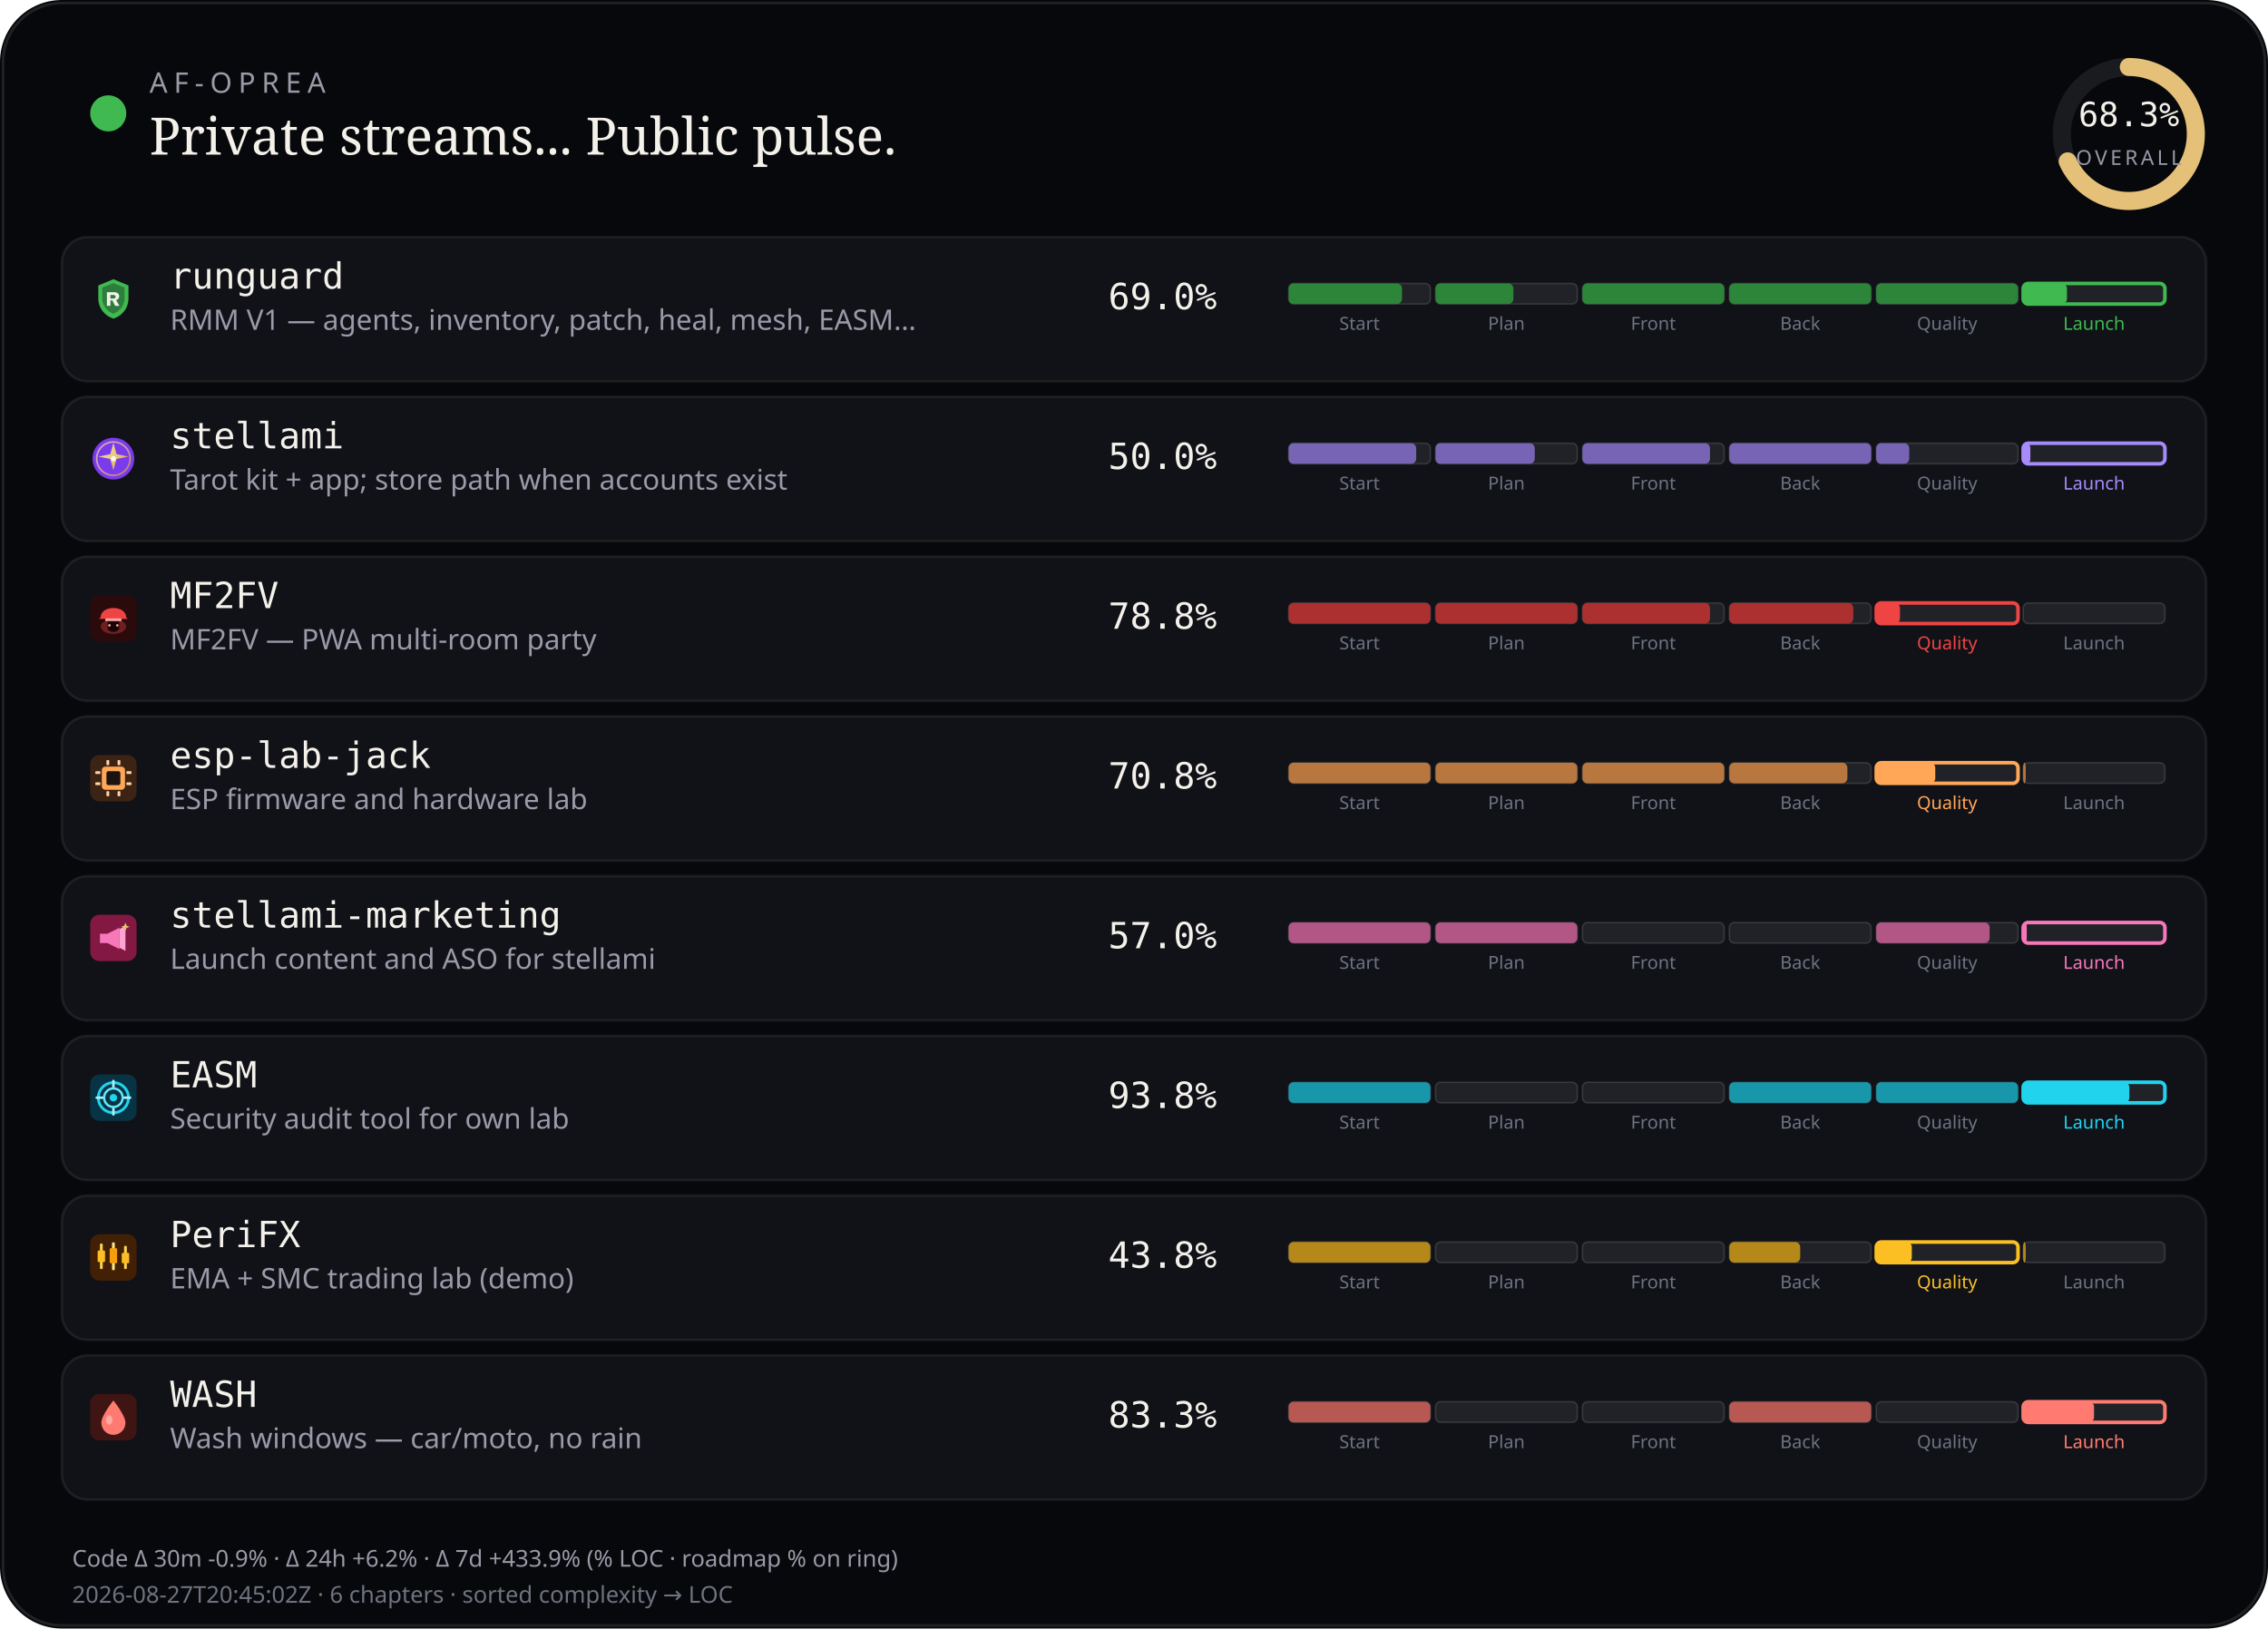
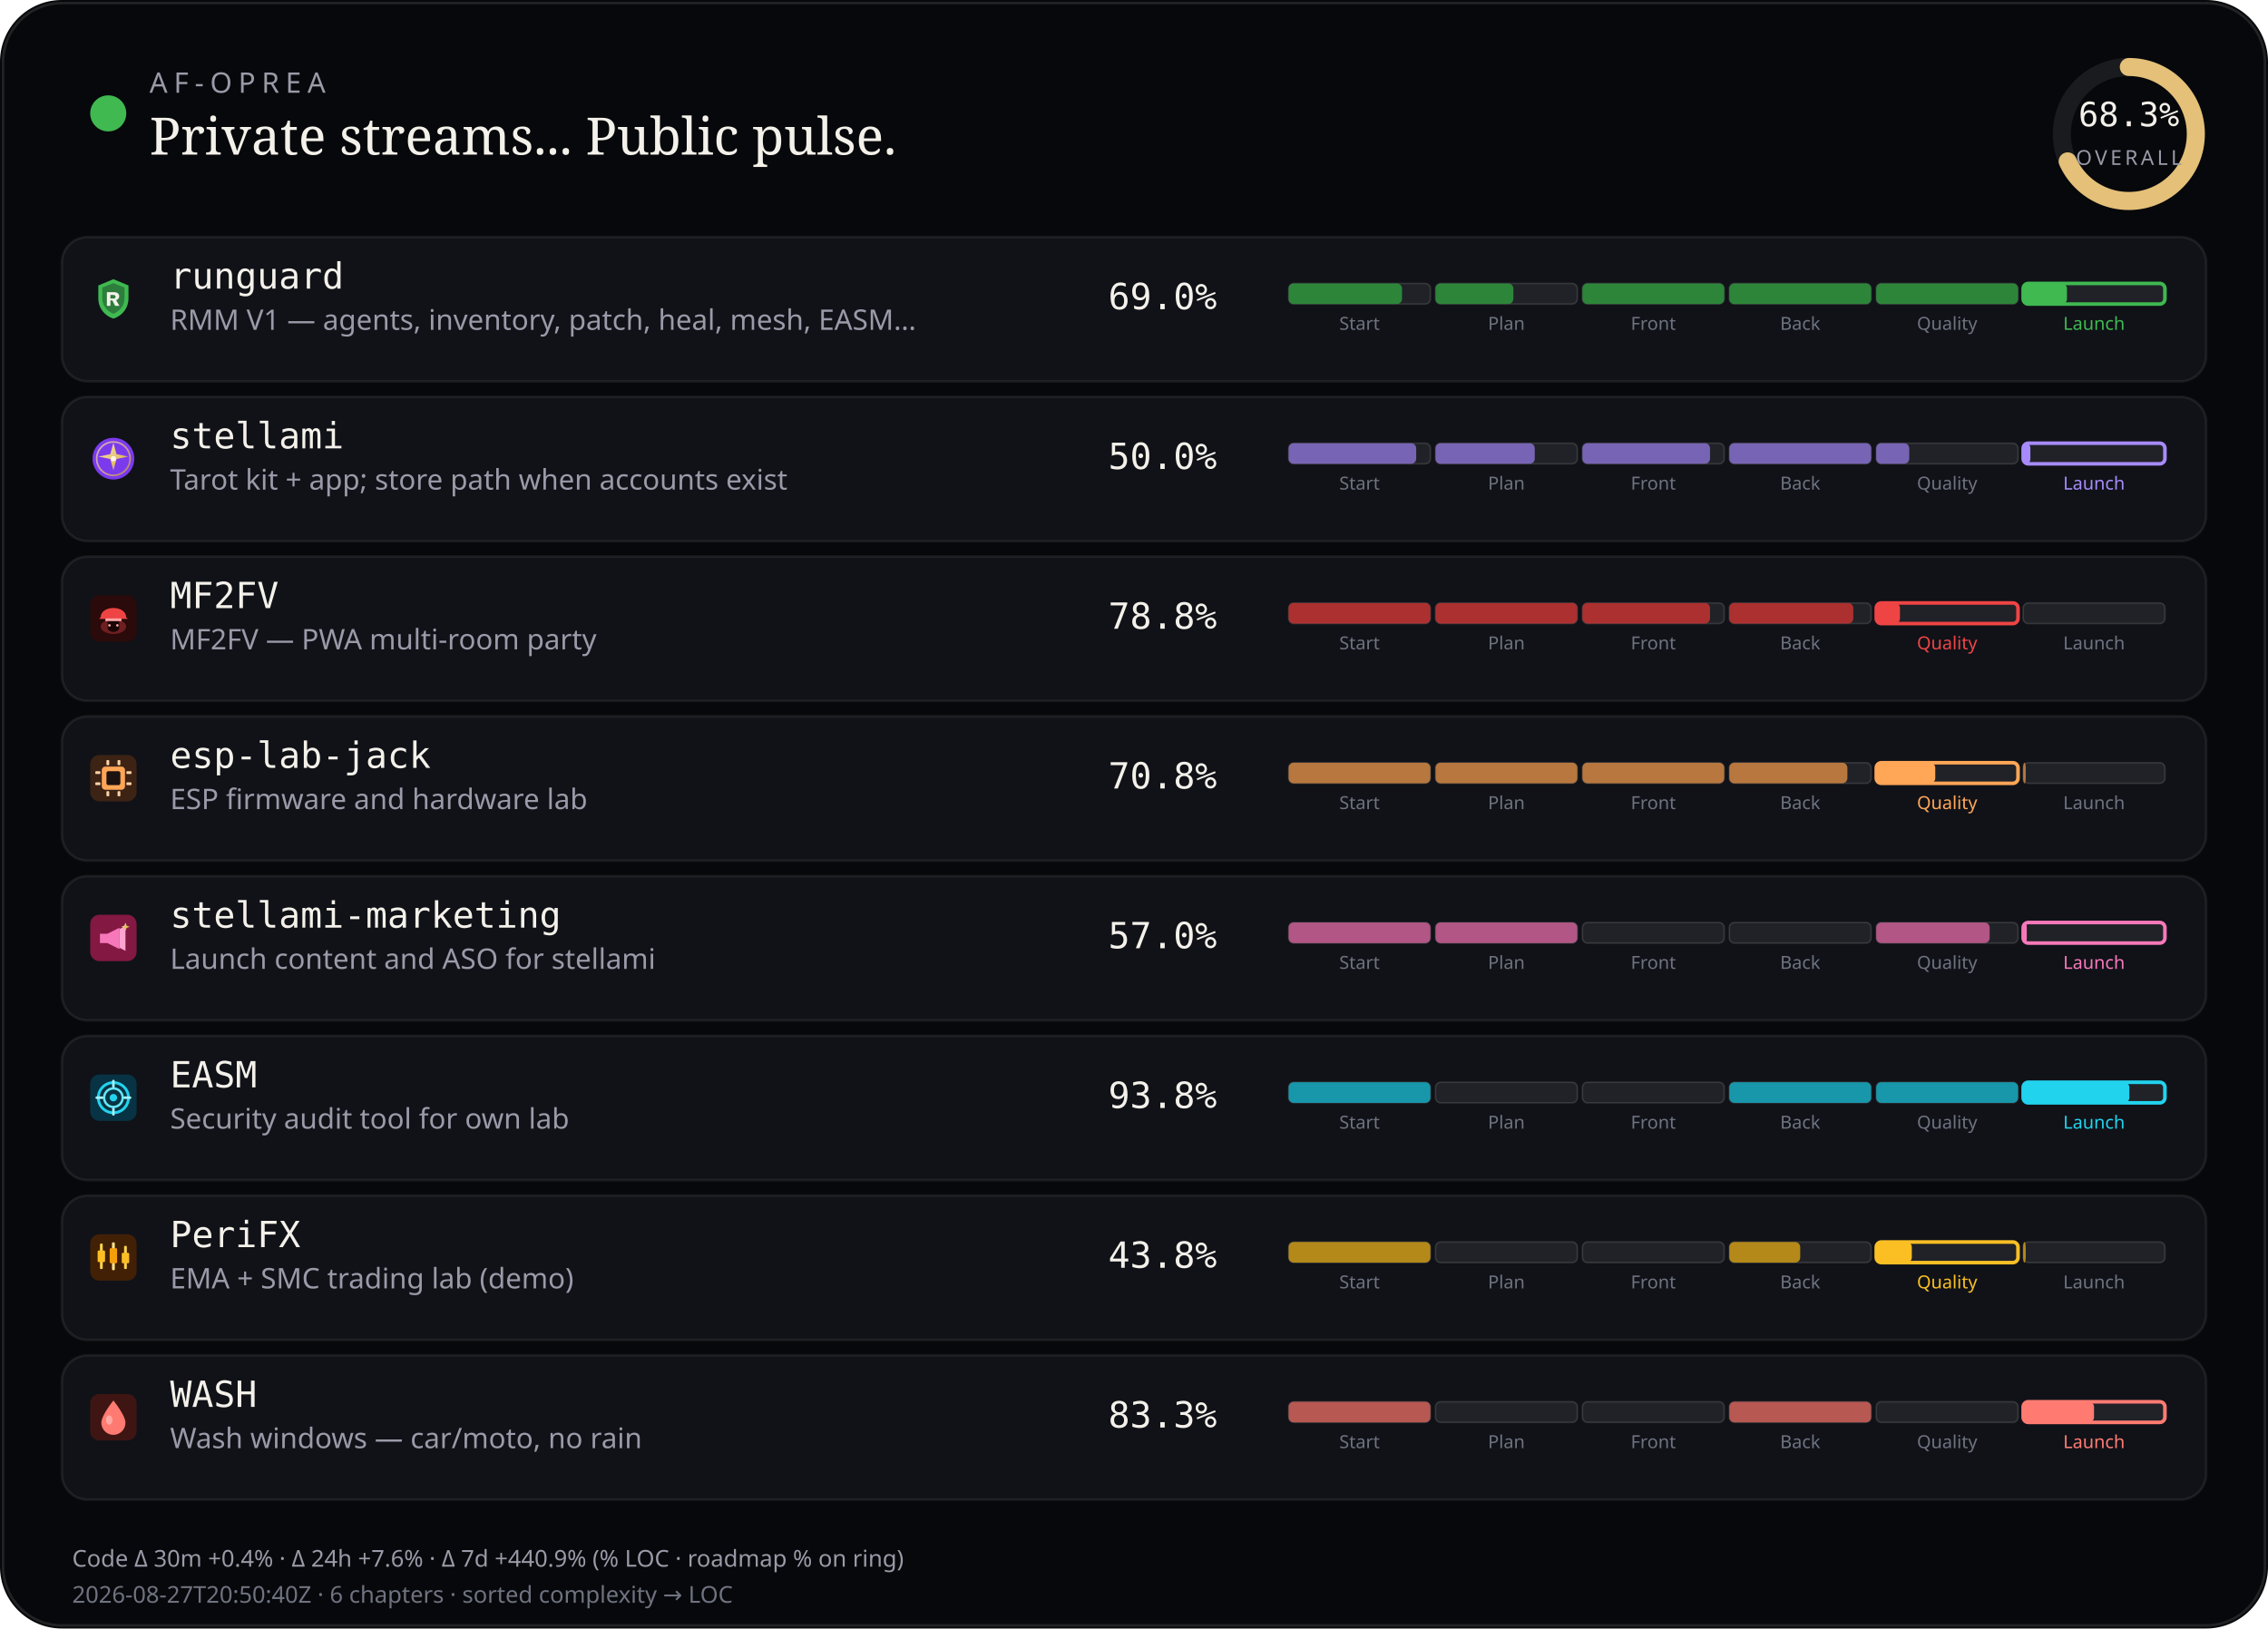
<svg xmlns="http://www.w3.org/2000/svg" viewBox="0 0 880 632" width="880" height="632" role="img" aria-label="AF-Oprea public work pulse">
  <rect width="880" height="632" rx="24" fill="#07080b" />
  <rect x="1.2" y="1.2" width="877.6" height="629.6" rx="22.8" fill="none" stroke="rgba(232,228,214,0.12)" />
  <circle cx="42" cy="44" r="7" fill="#3fb950" />
  <text x="58" y="36" fill="#9a9aa8" font-size="11" font-family="ui-sans-serif, system-ui, sans-serif" letter-spacing="2.4">AF-OPREA</text>
  <text x="58" y="60" fill="#f4f1ea" font-size="20" font-family="ui-serif, Georgia, serif">Private streams... Public pulse.</text>
  <g transform="translate(790,16)">
    <circle cx="36" cy="36" r="26" fill="none" stroke="rgba(255,255,255,0.08)" stroke-width="7" />
    <circle cx="36" cy="36" r="26" fill="none" stroke="#e4c078" stroke-width="7" stroke-linecap="round" stroke-dasharray="163.36" stroke-dashoffset="51.79" transform="rotate(-90 36 36)" />
    <text x="36" y="33" text-anchor="middle" fill="#f4f1ea" font-size="13" font-family="ui-monospace, monospace">68.3%</text>
    <text x="36" y="48" text-anchor="middle" fill="#9a9aa8" font-size="8" font-family="ui-sans-serif, system-ui, sans-serif" letter-spacing="1.2">OVERALL</text>
  </g>
  <rect x="24" y="92" width="832" height="56" rx="10" fill="#101218" stroke="rgba(232,228,214,0.08)" />
  <g id="stream_logo_runguard" class="stream_logo" data-stream="runguard" transform="translate(35.0,107.0) scale(0.9)" opacity="1.0">
    <path fill="#3fb950" d="M10 1.5 L16.5 4.2 V9.8 C16.5 14.1 13.6 17.4 10 18.5 C6.4 17.4 3.5 14.1 3.5 9.8 V4.2 Z" />
    <path fill="#0d1117" fill-opacity=".35" d="M10 3.2 L14.8 5.1 V9.7 C14.8 12.9 12.6 15.4 10 16.4 C7.4 15.4 5.2 12.9 5.2 9.7 V5.1 Z" />
    <path fill="#f4f1ea" d="M7.2 7.1h3.1c1.35 0 2.2.7 2.2 1.75 0 .85-.5 1.45-1.35 1.65L12.6 13h-1.85l-1.2-2.35H8.7V13H7.2V7.1zm1.5 1.2v1.55h1.35c.55 0 .9-.28.9-.75s-.35-.8-.9-.8H8.7z" />
  </g>
  <use class="stream_logo" data-stream="runguard" href="#stream_logo_runguard" x="35.0" y="107.0" width="18" height="18" opacity="0" />
  <text x="66" y="112" fill="#f4f1ea" font-size="14" font-family="ui-monospace, SFMono-Regular, monospace">runguard</text>
  <text x="66" y="128" fill="#9a9aa8" font-size="11" font-family="ui-sans-serif, system-ui, sans-serif">RMM V1 — agents, inventory, patch, heal, mesh, EASM…</text>
  <text x="430" y="120" fill="#f4f1ea" font-size="14" font-family="ui-monospace, SFMono-Regular, monospace">69.0%</text>
  <rect x="500.0" y="110.0" width="55.0" height="8.0" rx="2" fill="rgba(255,255,255,0.07)" stroke="rgba(232,228,214,0.14)" stroke-width="0.6" />
  <rect x="500.0" y="110.0" width="44.0" height="8.0" rx="2" fill="#2d8539" />
  <text x="527.5" y="128.0" text-anchor="middle" fill="#6f7380" font-size="7" font-family="ui-sans-serif, system-ui, sans-serif">Start</text>
  <rect x="557.0" y="110.0" width="55.0" height="8.0" rx="2" fill="rgba(255,255,255,0.07)" stroke="rgba(232,228,214,0.14)" stroke-width="0.6" />
  <rect x="557.0" y="110.0" width="30.2" height="8.0" rx="2" fill="#2d8539" />
  <text x="584.5" y="128.0" text-anchor="middle" fill="#6f7380" font-size="7" font-family="ui-sans-serif, system-ui, sans-serif">Plan</text>
  <rect x="614.0" y="110.0" width="55.0" height="8.0" rx="2" fill="rgba(255,255,255,0.07)" stroke="rgba(232,228,214,0.14)" stroke-width="0.6" />
  <rect x="614.0" y="110.0" width="55.0" height="8.0" rx="2" fill="#2d8539" />
  <text x="641.5" y="128.0" text-anchor="middle" fill="#6f7380" font-size="7" font-family="ui-sans-serif, system-ui, sans-serif">Front</text>
  <rect x="671.0" y="110.0" width="55.0" height="8.0" rx="2" fill="rgba(255,255,255,0.07)" stroke="rgba(232,228,214,0.14)" stroke-width="0.6" />
  <rect x="671.0" y="110.0" width="55.0" height="8.0" rx="2" fill="#2d8539" />
  <text x="698.5" y="128.0" text-anchor="middle" fill="#6f7380" font-size="7" font-family="ui-sans-serif, system-ui, sans-serif">Back</text>
  <rect x="728.0" y="110.0" width="55.0" height="8.0" rx="2" fill="rgba(255,255,255,0.07)" stroke="rgba(232,228,214,0.14)" stroke-width="0.6" />
  <rect x="728.0" y="110.0" width="55.0" height="8.0" rx="2" fill="#2d8539" />
  <text x="755.5" y="128.0" text-anchor="middle" fill="#6f7380" font-size="7" font-family="ui-sans-serif, system-ui, sans-serif">Quality</text>
  <rect x="785.0" y="110.0" width="55.0" height="8.0" rx="2" fill="rgba(255,255,255,0.07)" stroke="#3fb950" stroke-width="1.4" />
  <rect x="785.0" y="110.0" width="17.0" height="8.0" rx="2" fill="#3fb950" />
  <text x="812.5" y="128.0" text-anchor="middle" fill="#3fb950" font-size="7" font-family="ui-sans-serif, system-ui, sans-serif">Launch</text>
  <rect x="24" y="154" width="832" height="56" rx="10" fill="#101218" stroke="rgba(232,228,214,0.08)" />
  <g id="stream_logo_stellami" class="stream_logo" data-stream="stellami" transform="translate(35.0,169.0) scale(0.9)" opacity="1.0">
    <defs>
      <linearGradient id="stream_logo_stellami-stellami-gold" x1="0%" y1="0%" x2="100%" y2="100%">
        <stop offset="0%" stop-color="#f5e6a8" />
        <stop offset="55%" stop-color="#e8c57a" />
        <stop offset="100%" stop-color="#c9a227" />
      </linearGradient>
    </defs>
    <circle cx="10" cy="10" r="9" fill="#7c3aed" />
    <circle cx="10" cy="10" r="7.2" fill="none" stroke="url(#stream_logo_stellami-stellami-gold)" stroke-width="0.7" opacity=".7" />
    <path fill="url(#stream_logo_stellami-stellami-gold)" d="M10 3.2 L11.35 8.05 L16.4 9.1 L11.35 10.15 L10 15 L8.65 10.15 L3.6 9.1 L8.65 8.05 Z" />
    <circle cx="10" cy="10" r="1.15" fill="#fff8e8" />
  </g>
  <use class="stream_logo" data-stream="stellami" href="#stream_logo_stellami" x="35.0" y="169.0" width="18" height="18" opacity="0" />
  <text x="66" y="174" fill="#f4f1ea" font-size="14" font-family="ui-monospace, SFMono-Regular, monospace">stellami</text>
  <text x="66" y="190" fill="#9a9aa8" font-size="11" font-family="ui-sans-serif, system-ui, sans-serif">Tarot kit + app; store path when accounts exist</text>
  <text x="430" y="182" fill="#f4f1ea" font-size="14" font-family="ui-monospace, SFMono-Regular, monospace">50.0%</text>
  <rect x="500.0" y="172.0" width="55.0" height="8.0" rx="2" fill="rgba(255,255,255,0.07)" stroke="rgba(232,228,214,0.14)" stroke-width="0.6" />
  <rect x="500.0" y="172.0" width="49.5" height="8.0" rx="2" fill="#7864b4" />
  <text x="527.5" y="190.0" text-anchor="middle" fill="#6f7380" font-size="7" font-family="ui-sans-serif, system-ui, sans-serif">Start</text>
  <rect x="557.0" y="172.0" width="55.0" height="8.0" rx="2" fill="rgba(255,255,255,0.07)" stroke="rgba(232,228,214,0.14)" stroke-width="0.6" />
  <rect x="557.0" y="172.0" width="38.5" height="8.0" rx="2" fill="#7864b4" />
  <text x="584.5" y="190.0" text-anchor="middle" fill="#6f7380" font-size="7" font-family="ui-sans-serif, system-ui, sans-serif">Plan</text>
  <rect x="614.0" y="172.0" width="55.0" height="8.0" rx="2" fill="rgba(255,255,255,0.07)" stroke="rgba(232,228,214,0.14)" stroke-width="0.6" />
  <rect x="614.0" y="172.0" width="49.5" height="8.0" rx="2" fill="#7864b4" />
  <text x="641.5" y="190.0" text-anchor="middle" fill="#6f7380" font-size="7" font-family="ui-sans-serif, system-ui, sans-serif">Front</text>
  <rect x="671.0" y="172.0" width="55.0" height="8.0" rx="2" fill="rgba(255,255,255,0.07)" stroke="rgba(232,228,214,0.14)" stroke-width="0.6" />
  <rect x="671.0" y="172.0" width="55.0" height="8.0" rx="2" fill="#7864b4" />
  <text x="698.5" y="190.0" text-anchor="middle" fill="#6f7380" font-size="7" font-family="ui-sans-serif, system-ui, sans-serif">Back</text>
  <rect x="728.0" y="172.0" width="55.0" height="8.0" rx="2" fill="rgba(255,255,255,0.07)" stroke="rgba(232,228,214,0.14)" stroke-width="0.6" />
  <rect x="728.0" y="172.0" width="12.8" height="8.0" rx="2" fill="#7864b4" />
  <text x="755.5" y="190.0" text-anchor="middle" fill="#6f7380" font-size="7" font-family="ui-sans-serif, system-ui, sans-serif">Quality</text>
  <rect x="785.0" y="172.0" width="55.0" height="8.0" rx="2" fill="rgba(255,255,255,0.07)" stroke="#a78bfa" stroke-width="1.4" />
  <rect x="785.0" y="172.0" width="2.8" height="8.0" rx="2" fill="#a78bfa" />
  <text x="812.5" y="190.0" text-anchor="middle" fill="#a78bfa" font-size="7" font-family="ui-sans-serif, system-ui, sans-serif">Launch</text>
  <rect x="24" y="216" width="832" height="56" rx="10" fill="#101218" stroke="rgba(232,228,214,0.08)" />
  <g id="stream_logo_mf2fv" class="stream_logo" data-stream="mf2fv" transform="translate(35.0,231.0) scale(0.9)" opacity="1.0">
    <rect width="20" height="20" rx="4" fill="#2a0a0a" />
    <ellipse cx="10" cy="13.5" rx="5.5" ry="3.2" fill="#ef4444" opacity=".35" />
    <path fill="#ef4444" d="M4.5 9.5 C4.5 7.2 6.8 5.5 10 5.5 S15.5 7.2 15.5 9.5 L16.2 10.2 H3.8 Z" />
    <rect x="6.5" y="10" width="7" height="1.2" rx="0.4" fill="#fca5a5" />
    <path fill="#1a0505" d="M7.5 11.2 h5 v2.8 c0 1-1.1 1.8-2.5 1.8 s-2.5-.8-2.5-1.8 v-2.8z" />
    <circle cx="8.3" cy="13" r="0.55" fill="#fca5a5" />
    <circle cx="11.7" cy="13" r="0.55" fill="#fca5a5" />
  </g>
  <use class="stream_logo" data-stream="mf2fv" href="#stream_logo_mf2fv" x="35.0" y="231.0" width="18" height="18" opacity="0" />
  <text x="66" y="236" fill="#f4f1ea" font-size="14" font-family="ui-monospace, SFMono-Regular, monospace">MF2FV</text>
  <text x="66" y="252" fill="#9a9aa8" font-size="11" font-family="ui-sans-serif, system-ui, sans-serif">MF2FV — PWA multi-room party</text>
  <text x="430" y="244" fill="#f4f1ea" font-size="14" font-family="ui-monospace, SFMono-Regular, monospace">78.8%</text>
  <rect x="500.0" y="234.0" width="55.0" height="8.0" rx="2" fill="rgba(255,255,255,0.07)" stroke="rgba(232,228,214,0.14)" stroke-width="0.6" />
  <rect x="500.0" y="234.0" width="55.0" height="8.0" rx="2" fill="#ac3030" />
  <text x="527.5" y="252.0" text-anchor="middle" fill="#6f7380" font-size="7" font-family="ui-sans-serif, system-ui, sans-serif">Start</text>
  <rect x="557.0" y="234.0" width="55.0" height="8.0" rx="2" fill="rgba(255,255,255,0.07)" stroke="rgba(232,228,214,0.14)" stroke-width="0.6" />
  <rect x="557.0" y="234.0" width="55.0" height="8.0" rx="2" fill="#ac3030" />
  <text x="584.5" y="252.0" text-anchor="middle" fill="#6f7380" font-size="7" font-family="ui-sans-serif, system-ui, sans-serif">Plan</text>
  <rect x="614.0" y="234.0" width="55.0" height="8.0" rx="2" fill="rgba(255,255,255,0.07)" stroke="rgba(232,228,214,0.14)" stroke-width="0.6" />
  <rect x="614.0" y="234.0" width="49.5" height="8.0" rx="2" fill="#ac3030" />
  <text x="641.5" y="252.0" text-anchor="middle" fill="#6f7380" font-size="7" font-family="ui-sans-serif, system-ui, sans-serif">Front</text>
  <rect x="671.0" y="234.0" width="55.0" height="8.0" rx="2" fill="rgba(255,255,255,0.07)" stroke="rgba(232,228,214,0.14)" stroke-width="0.6" />
  <rect x="671.0" y="234.0" width="48.1" height="8.0" rx="2" fill="#ac3030" />
  <text x="698.5" y="252.0" text-anchor="middle" fill="#6f7380" font-size="7" font-family="ui-sans-serif, system-ui, sans-serif">Back</text>
  <rect x="728.0" y="234.0" width="55.0" height="8.0" rx="2" fill="rgba(255,255,255,0.07)" stroke="#ef4444" stroke-width="1.4" />
  <rect x="728.0" y="234.0" width="9.2" height="8.0" rx="2" fill="#ef4444" />
  <text x="755.5" y="252.0" text-anchor="middle" fill="#ef4444" font-size="7" font-family="ui-sans-serif, system-ui, sans-serif">Quality</text>
  <rect x="785.0" y="234.0" width="55.0" height="8.0" rx="2" fill="rgba(255,255,255,0.07)" stroke="rgba(232,228,214,0.14)" stroke-width="0.6" />
  <text x="812.5" y="252.0" text-anchor="middle" fill="#6f7380" font-size="7" font-family="ui-sans-serif, system-ui, sans-serif">Launch</text>
  <rect x="24" y="278" width="832" height="56" rx="10" fill="#101218" stroke="rgba(232,228,214,0.08)" />
  <g id="stream_logo_esp-lab-jack" class="stream_logo" data-stream="esp-lab-jack" transform="translate(35.0,293.0) scale(0.9)" opacity="1.0">
    <rect width="20" height="20" rx="4" fill="#3d2314" />
    <rect x="5" y="5" width="10" height="10" rx="1.5" fill="#ffa657" />
    <rect x="7" y="7" width="6" height="6" rx="0.8" fill="#1c1210" />
    <rect x="2.2" y="7" width="2.2" height="1.2" rx="0.3" fill="#ffd4a8" />
    <rect x="2.2" y="11.8" width="2.2" height="1.2" rx="0.3" fill="#ffd4a8" />
    <rect x="15.6" y="7" width="2.2" height="1.2" rx="0.3" fill="#ffd4a8" />
    <rect x="15.6" y="11.8" width="2.2" height="1.2" rx="0.3" fill="#ffd4a8" />
    <rect x="7" y="2.2" width="1.2" height="2.2" rx="0.3" fill="#ffd4a8" />
    <rect x="11.8" y="2.2" width="1.2" height="2.2" rx="0.3" fill="#ffd4a8" />
    <rect x="7" y="15.6" width="1.2" height="2.2" rx="0.3" fill="#ffd4a8" />
    <rect x="11.8" y="15.6" width="1.2" height="2.2" rx="0.3" fill="#ffd4a8" />
  </g>
  <use class="stream_logo" data-stream="esp-lab-jack" href="#stream_logo_esp-lab-jack" x="35.0" y="293.0" width="18" height="18" opacity="0" />
  <text x="66" y="298" fill="#f4f1ea" font-size="14" font-family="ui-monospace, SFMono-Regular, monospace">esp-lab-jack</text>
  <text x="66" y="314" fill="#9a9aa8" font-size="11" font-family="ui-sans-serif, system-ui, sans-serif">ESP firmware and hardware lab</text>
  <text x="430" y="306" fill="#f4f1ea" font-size="14" font-family="ui-monospace, SFMono-Regular, monospace">70.8%</text>
  <rect x="500.0" y="296.0" width="55.0" height="8.0" rx="2" fill="rgba(255,255,255,0.07)" stroke="rgba(232,228,214,0.14)" stroke-width="0.6" />
  <rect x="500.0" y="296.0" width="55.0" height="8.0" rx="2" fill="#b7773e" />
  <text x="527.5" y="314.0" text-anchor="middle" fill="#6f7380" font-size="7" font-family="ui-sans-serif, system-ui, sans-serif">Start</text>
  <rect x="557.0" y="296.0" width="55.0" height="8.0" rx="2" fill="rgba(255,255,255,0.07)" stroke="rgba(232,228,214,0.14)" stroke-width="0.6" />
  <rect x="557.0" y="296.0" width="55.0" height="8.0" rx="2" fill="#b7773e" />
  <text x="584.5" y="314.0" text-anchor="middle" fill="#6f7380" font-size="7" font-family="ui-sans-serif, system-ui, sans-serif">Plan</text>
  <rect x="614.0" y="296.0" width="55.0" height="8.0" rx="2" fill="rgba(255,255,255,0.07)" stroke="rgba(232,228,214,0.14)" stroke-width="0.6" />
  <rect x="614.0" y="296.0" width="55.0" height="8.0" rx="2" fill="#b7773e" />
  <text x="641.5" y="314.0" text-anchor="middle" fill="#6f7380" font-size="7" font-family="ui-sans-serif, system-ui, sans-serif">Front</text>
  <rect x="671.0" y="296.0" width="55.0" height="8.0" rx="2" fill="rgba(255,255,255,0.07)" stroke="rgba(232,228,214,0.14)" stroke-width="0.6" />
  <rect x="671.0" y="296.0" width="45.8" height="8.0" rx="2" fill="#b7773e" />
  <text x="698.5" y="314.0" text-anchor="middle" fill="#6f7380" font-size="7" font-family="ui-sans-serif, system-ui, sans-serif">Back</text>
  <rect x="728.0" y="296.0" width="55.0" height="8.0" rx="2" fill="rgba(255,255,255,0.07)" stroke="#ffa657" stroke-width="1.4" />
  <rect x="728.0" y="296.0" width="22.9" height="8.0" rx="2" fill="#ffa657" />
  <text x="755.5" y="314.0" text-anchor="middle" fill="#ffa657" font-size="7" font-family="ui-sans-serif, system-ui, sans-serif">Quality</text>
  <rect x="785.0" y="296.0" width="55.0" height="8.0" rx="2" fill="rgba(255,255,255,0.07)" stroke="rgba(232,228,214,0.14)" stroke-width="0.6" />
  <rect x="785.0" y="296.0" width="1.0" height="8.0" rx="2" fill="#b7773e" />
  <text x="812.5" y="314.0" text-anchor="middle" fill="#6f7380" font-size="7" font-family="ui-sans-serif, system-ui, sans-serif">Launch</text>
  <rect x="24" y="340" width="832" height="56" rx="10" fill="#101218" stroke="rgba(232,228,214,0.08)" />
  <g id="stream_logo_stellami-marketing" class="stream_logo" data-stream="stellami-marketing" transform="translate(35.0,355.0) scale(0.9)" opacity="1.0">
    <defs>
      <linearGradient id="stream_logo_stellami-marketing-smkt-gold" x1="0%" y1="0%" x2="100%" y2="100%">
        <stop offset="0%" stop-color="#f5e6a8" />
        <stop offset="100%" stop-color="#c9a227" />
      </linearGradient>
    </defs>
    <rect width="20" height="20" rx="4" fill="#831843" />
    <path fill="#f778ba" d="M4.2 8.2h3.2l5.2-2.6v9.2l-5.2-2.6H4.2z" />
    <path fill="#fda4d0" d="M12.6 6.2l2.6-1.4v10.8l-2.6-1.4z" />
    <path fill="url(#stream_logo_stellami-marketing-smkt-gold)" d="M15.2 3.4 L15.7 4.7 L17 5.2 L15.7 5.7 L15.2 7 L14.7 5.7 L13.4 5.2 L14.7 4.7 Z" />
  </g>
  <use class="stream_logo" data-stream="stellami-marketing" href="#stream_logo_stellami-marketing" x="35.0" y="355.0" width="18" height="18" opacity="0" />
  <text x="66" y="360" fill="#f4f1ea" font-size="14" font-family="ui-monospace, SFMono-Regular, monospace">stellami-marketing</text>
  <text x="66" y="376" fill="#9a9aa8" font-size="11" font-family="ui-sans-serif, system-ui, sans-serif">Launch content and ASO for stellami</text>
  <text x="430" y="368" fill="#f4f1ea" font-size="14" font-family="ui-monospace, SFMono-Regular, monospace">57.0%</text>
  <rect x="500.0" y="358.0" width="55.0" height="8.0" rx="2" fill="rgba(255,255,255,0.07)" stroke="rgba(232,228,214,0.14)" stroke-width="0.6" />
  <rect x="500.0" y="358.0" width="55.0" height="8.0" rx="2" fill="#b15685" />
  <text x="527.5" y="376.0" text-anchor="middle" fill="#6f7380" font-size="7" font-family="ui-sans-serif, system-ui, sans-serif">Start</text>
  <rect x="557.0" y="358.0" width="55.0" height="8.0" rx="2" fill="rgba(255,255,255,0.07)" stroke="rgba(232,228,214,0.14)" stroke-width="0.6" />
  <rect x="557.0" y="358.0" width="55.0" height="8.0" rx="2" fill="#b15685" />
  <text x="584.5" y="376.0" text-anchor="middle" fill="#6f7380" font-size="7" font-family="ui-sans-serif, system-ui, sans-serif">Plan</text>
  <rect x="614.0" y="358.0" width="55.0" height="8.0" rx="2" fill="rgba(255,255,255,0.07)" stroke="rgba(232,228,214,0.14)" stroke-width="0.6" />
  <text x="641.5" y="376.0" text-anchor="middle" fill="#6f7380" font-size="7" font-family="ui-sans-serif, system-ui, sans-serif">Front</text>
  <rect x="671.0" y="358.0" width="55.0" height="8.0" rx="2" fill="rgba(255,255,255,0.07)" stroke="rgba(232,228,214,0.14)" stroke-width="0.6" />
  <text x="698.5" y="376.0" text-anchor="middle" fill="#6f7380" font-size="7" font-family="ui-sans-serif, system-ui, sans-serif">Back</text>
  <rect x="728.0" y="358.0" width="55.0" height="8.0" rx="2" fill="rgba(255,255,255,0.07)" stroke="rgba(232,228,214,0.14)" stroke-width="0.6" />
  <rect x="728.0" y="358.0" width="44.0" height="8.0" rx="2" fill="#b15685" />
  <text x="755.5" y="376.0" text-anchor="middle" fill="#6f7380" font-size="7" font-family="ui-sans-serif, system-ui, sans-serif">Quality</text>
  <rect x="785.0" y="358.0" width="55.0" height="8.0" rx="2" fill="rgba(255,255,255,0.07)" stroke="#f778ba" stroke-width="1.4" />
  <rect x="785.0" y="358.0" width="1.4" height="8.0" rx="2" fill="#f778ba" />
  <text x="812.5" y="376.0" text-anchor="middle" fill="#f778ba" font-size="7" font-family="ui-sans-serif, system-ui, sans-serif">Launch</text>
  <rect x="24" y="402" width="832" height="56" rx="10" fill="#101218" stroke="rgba(232,228,214,0.08)" />
  <g id="stream_logo_easm" class="stream_logo" data-stream="easm" transform="translate(35.0,417.0) scale(0.9)" opacity="1.0">
    <rect width="20" height="20" rx="4" fill="#083344" />
    <circle cx="10" cy="10" r="6.5" fill="none" stroke="#22d3ee" stroke-width="1.2" />
    <circle cx="10" cy="10" r="4" fill="none" stroke="#67e8f9" stroke-width="1" />
    <circle cx="10" cy="10" r="1.6" fill="#22d3ee" />
    <path d="M10 2.8 V5.2 M10 14.8 V17.2 M2.8 10 H5.2 M14.8 10 H17.2" stroke="#a5f3fc" stroke-width="1.1" stroke-linecap="round" />
  </g>
  <use class="stream_logo" data-stream="easm" href="#stream_logo_easm" x="35.0" y="417.0" width="18" height="18" opacity="0" />
  <text x="66" y="422" fill="#f4f1ea" font-size="14" font-family="ui-monospace, SFMono-Regular, monospace">EASM</text>
  <text x="66" y="438" fill="#9a9aa8" font-size="11" font-family="ui-sans-serif, system-ui, sans-serif">Security audit tool for own lab</text>
  <text x="430" y="430" fill="#f4f1ea" font-size="14" font-family="ui-monospace, SFMono-Regular, monospace">93.8%</text>
  <rect x="500.0" y="420.0" width="55.0" height="8.0" rx="2" fill="rgba(255,255,255,0.07)" stroke="rgba(232,228,214,0.14)" stroke-width="0.6" />
  <rect x="500.0" y="420.0" width="55.0" height="8.0" rx="2" fill="#1897ab" />
  <text x="527.5" y="438.0" text-anchor="middle" fill="#6f7380" font-size="7" font-family="ui-sans-serif, system-ui, sans-serif">Start</text>
  <rect x="557.0" y="420.0" width="55.0" height="8.0" rx="2" fill="rgba(255,255,255,0.07)" stroke="rgba(232,228,214,0.14)" stroke-width="0.6" />
  <text x="584.5" y="438.0" text-anchor="middle" fill="#6f7380" font-size="7" font-family="ui-sans-serif, system-ui, sans-serif">Plan</text>
  <rect x="614.0" y="420.0" width="55.0" height="8.0" rx="2" fill="rgba(255,255,255,0.07)" stroke="rgba(232,228,214,0.14)" stroke-width="0.6" />
  <text x="641.5" y="438.0" text-anchor="middle" fill="#6f7380" font-size="7" font-family="ui-sans-serif, system-ui, sans-serif">Front</text>
  <rect x="671.0" y="420.0" width="55.0" height="8.0" rx="2" fill="rgba(255,255,255,0.07)" stroke="rgba(232,228,214,0.14)" stroke-width="0.6" />
  <rect x="671.0" y="420.0" width="55.0" height="8.0" rx="2" fill="#1897ab" />
  <text x="698.5" y="438.0" text-anchor="middle" fill="#6f7380" font-size="7" font-family="ui-sans-serif, system-ui, sans-serif">Back</text>
  <rect x="728.0" y="420.0" width="55.0" height="8.0" rx="2" fill="rgba(255,255,255,0.07)" stroke="rgba(232,228,214,0.14)" stroke-width="0.6" />
  <rect x="728.0" y="420.0" width="55.0" height="8.0" rx="2" fill="#1897ab" />
  <text x="755.5" y="438.0" text-anchor="middle" fill="#6f7380" font-size="7" font-family="ui-sans-serif, system-ui, sans-serif">Quality</text>
  <rect x="785.0" y="420.0" width="55.0" height="8.0" rx="2" fill="rgba(255,255,255,0.07)" stroke="#22d3ee" stroke-width="1.4" />
  <rect x="785.0" y="420.0" width="41.2" height="8.0" rx="2" fill="#22d3ee" />
  <text x="812.5" y="438.0" text-anchor="middle" fill="#22d3ee" font-size="7" font-family="ui-sans-serif, system-ui, sans-serif">Launch</text>
  <rect x="24" y="464" width="832" height="56" rx="10" fill="#101218" stroke="rgba(232,228,214,0.08)" />
  <g id="stream_logo_peri" class="stream_logo" data-stream="peri" transform="translate(35.0,479.0) scale(0.9)" opacity="1.0">
    <rect width="20" height="20" rx="4" fill="#422006" />
    <rect x="4.2" y="4" width="1.2" height="11" rx="0.4" fill="#fcd34d" />
    <rect x="3.2" y="7" width="3.2" height="5" rx="0.5" fill="#fbbf24" />
    <rect x="9.4" y="3.5" width="1.2" height="12" rx="0.4" fill="#fde68a" />
    <rect x="8.4" y="6" width="3.2" height="6.5" rx="0.5" fill="#f59e0b" />
    <rect x="14.6" y="5" width="1.2" height="10" rx="0.4" fill="#fcd34d" />
    <rect x="13.6" y="8" width="3.2" height="4.5" rx="0.5" fill="#fbbf24" />
  </g>
  <use class="stream_logo" data-stream="peri" href="#stream_logo_peri" x="35.0" y="479.0" width="18" height="18" opacity="0" />
  <text x="66" y="484" fill="#f4f1ea" font-size="14" font-family="ui-monospace, SFMono-Regular, monospace">PeriFX</text>
  <text x="66" y="500" fill="#9a9aa8" font-size="11" font-family="ui-sans-serif, system-ui, sans-serif">EMA + SMC trading lab (demo)</text>
  <text x="430" y="492" fill="#f4f1ea" font-size="14" font-family="ui-monospace, SFMono-Regular, monospace">43.8%</text>
  <rect x="500.0" y="482.0" width="55.0" height="8.0" rx="2" fill="rgba(255,255,255,0.07)" stroke="rgba(232,228,214,0.14)" stroke-width="0.6" />
  <rect x="500.0" y="482.0" width="55.0" height="8.0" rx="2" fill="#b48919" />
  <text x="527.5" y="500.0" text-anchor="middle" fill="#6f7380" font-size="7" font-family="ui-sans-serif, system-ui, sans-serif">Start</text>
  <rect x="557.0" y="482.0" width="55.0" height="8.0" rx="2" fill="rgba(255,255,255,0.07)" stroke="rgba(232,228,214,0.14)" stroke-width="0.6" />
  <text x="584.5" y="500.0" text-anchor="middle" fill="#6f7380" font-size="7" font-family="ui-sans-serif, system-ui, sans-serif">Plan</text>
  <rect x="614.0" y="482.0" width="55.0" height="8.0" rx="2" fill="rgba(255,255,255,0.07)" stroke="rgba(232,228,214,0.14)" stroke-width="0.6" />
  <text x="641.5" y="500.0" text-anchor="middle" fill="#6f7380" font-size="7" font-family="ui-sans-serif, system-ui, sans-serif">Front</text>
  <rect x="671.0" y="482.0" width="55.0" height="8.0" rx="2" fill="rgba(255,255,255,0.07)" stroke="rgba(232,228,214,0.14)" stroke-width="0.6" />
  <rect x="671.0" y="482.0" width="27.5" height="8.0" rx="2" fill="#b48919" />
  <text x="698.5" y="500.0" text-anchor="middle" fill="#6f7380" font-size="7" font-family="ui-sans-serif, system-ui, sans-serif">Back</text>
  <rect x="728.0" y="482.0" width="55.0" height="8.0" rx="2" fill="rgba(255,255,255,0.07)" stroke="#fbbf24" stroke-width="1.4" />
  <rect x="728.0" y="482.0" width="13.8" height="8.0" rx="2" fill="#fbbf24" />
  <text x="755.5" y="500.0" text-anchor="middle" fill="#fbbf24" font-size="7" font-family="ui-sans-serif, system-ui, sans-serif">Quality</text>
  <rect x="785.0" y="482.0" width="55.0" height="8.0" rx="2" fill="rgba(255,255,255,0.07)" stroke="rgba(232,228,214,0.14)" stroke-width="0.6" />
  <rect x="785.0" y="482.0" width="1.0" height="8.0" rx="2" fill="#b48919" />
  <text x="812.5" y="500.0" text-anchor="middle" fill="#6f7380" font-size="7" font-family="ui-sans-serif, system-ui, sans-serif">Launch</text>
  <rect x="24" y="526" width="832" height="56" rx="10" fill="#101218" stroke="rgba(232,228,214,0.08)" />
  <g id="stream_logo_wash" class="stream_logo" data-stream="wash" transform="translate(35.0,541.0) scale(0.9)" opacity="1.0">
    <rect width="20" height="20" rx="4" fill="#3f1513" />
    <path fill="#ff7b72" d="M10 2.8 C10 2.8 15.2 9.2 15.2 12.4 A5.2 5.2 0 0 1 4.8 12.4 C4.8 9.2 10 2.8 10 2.8 Z" />
    <ellipse cx="8.2" cy="11.2" rx="1.4" ry="2" fill="#ffd0cc" opacity=".55" />
  </g>
  <use class="stream_logo" data-stream="wash" href="#stream_logo_wash" x="35.0" y="541.0" width="18" height="18" opacity="0" />
  <text x="66" y="546" fill="#f4f1ea" font-size="14" font-family="ui-monospace, SFMono-Regular, monospace">WASH</text>
  <text x="66" y="562" fill="#9a9aa8" font-size="11" font-family="ui-sans-serif, system-ui, sans-serif">Wash windows — car/moto, no rain</text>
  <text x="430" y="554" fill="#f4f1ea" font-size="14" font-family="ui-monospace, SFMono-Regular, monospace">83.3%</text>
  <rect x="500.0" y="544.0" width="55.0" height="8.0" rx="2" fill="rgba(255,255,255,0.07)" stroke="rgba(232,228,214,0.14)" stroke-width="0.6" />
  <rect x="500.0" y="544.0" width="55.0" height="8.0" rx="2" fill="#b75852" />
  <text x="527.5" y="562.0" text-anchor="middle" fill="#6f7380" font-size="7" font-family="ui-sans-serif, system-ui, sans-serif">Start</text>
  <rect x="557.0" y="544.0" width="55.0" height="8.0" rx="2" fill="rgba(255,255,255,0.07)" stroke="rgba(232,228,214,0.14)" stroke-width="0.6" />
  <text x="584.5" y="562.0" text-anchor="middle" fill="#6f7380" font-size="7" font-family="ui-sans-serif, system-ui, sans-serif">Plan</text>
  <rect x="614.0" y="544.0" width="55.0" height="8.0" rx="2" fill="rgba(255,255,255,0.07)" stroke="rgba(232,228,214,0.14)" stroke-width="0.6" />
  <text x="641.5" y="562.0" text-anchor="middle" fill="#6f7380" font-size="7" font-family="ui-sans-serif, system-ui, sans-serif">Front</text>
  <rect x="671.0" y="544.0" width="55.0" height="8.0" rx="2" fill="rgba(255,255,255,0.07)" stroke="rgba(232,228,214,0.14)" stroke-width="0.6" />
  <rect x="671.0" y="544.0" width="55.0" height="8.0" rx="2" fill="#b75852" />
  <text x="698.5" y="562.0" text-anchor="middle" fill="#6f7380" font-size="7" font-family="ui-sans-serif, system-ui, sans-serif">Back</text>
  <rect x="728.0" y="544.0" width="55.0" height="8.0" rx="2" fill="rgba(255,255,255,0.07)" stroke="rgba(232,228,214,0.14)" stroke-width="0.6" />
  <text x="755.5" y="562.0" text-anchor="middle" fill="#6f7380" font-size="7" font-family="ui-sans-serif, system-ui, sans-serif">Quality</text>
  <rect x="785.0" y="544.0" width="55.0" height="8.0" rx="2" fill="rgba(255,255,255,0.07)" stroke="#ff7b72" stroke-width="1.4" />
  <rect x="785.0" y="544.0" width="27.5" height="8.0" rx="2" fill="#ff7b72" />
  <text x="812.5" y="562.0" text-anchor="middle" fill="#ff7b72" font-size="7" font-family="ui-sans-serif, system-ui, sans-serif">Launch</text>
-   <text x="28" y="608" fill="#9a9aa8" font-size="9" font-family="ui-sans-serif, system-ui, sans-serif">Code Δ 30m -0.9% · Δ 24h +6.2% · Δ 7d +433.9% (% LOC · roadmap % on ring)</text>
-   <text x="28" y="622" fill="#6f7380" font-size="9" font-family="ui-sans-serif, system-ui, sans-serif">2026-08-27T20:45:02Z · 6 chapters · sorted complexity → LOC</text>
+   <text x="28" y="608" fill="#9a9aa8" font-size="9" font-family="ui-sans-serif, system-ui, sans-serif">Code Δ 30m +0.4% · Δ 24h +7.6% · Δ 7d +440.9% (% LOC · roadmap % on ring)</text>
+   <text x="28" y="622" fill="#6f7380" font-size="9" font-family="ui-sans-serif, system-ui, sans-serif">2026-08-27T20:50:40Z · 6 chapters · sorted complexity → LOC</text>
</svg>
